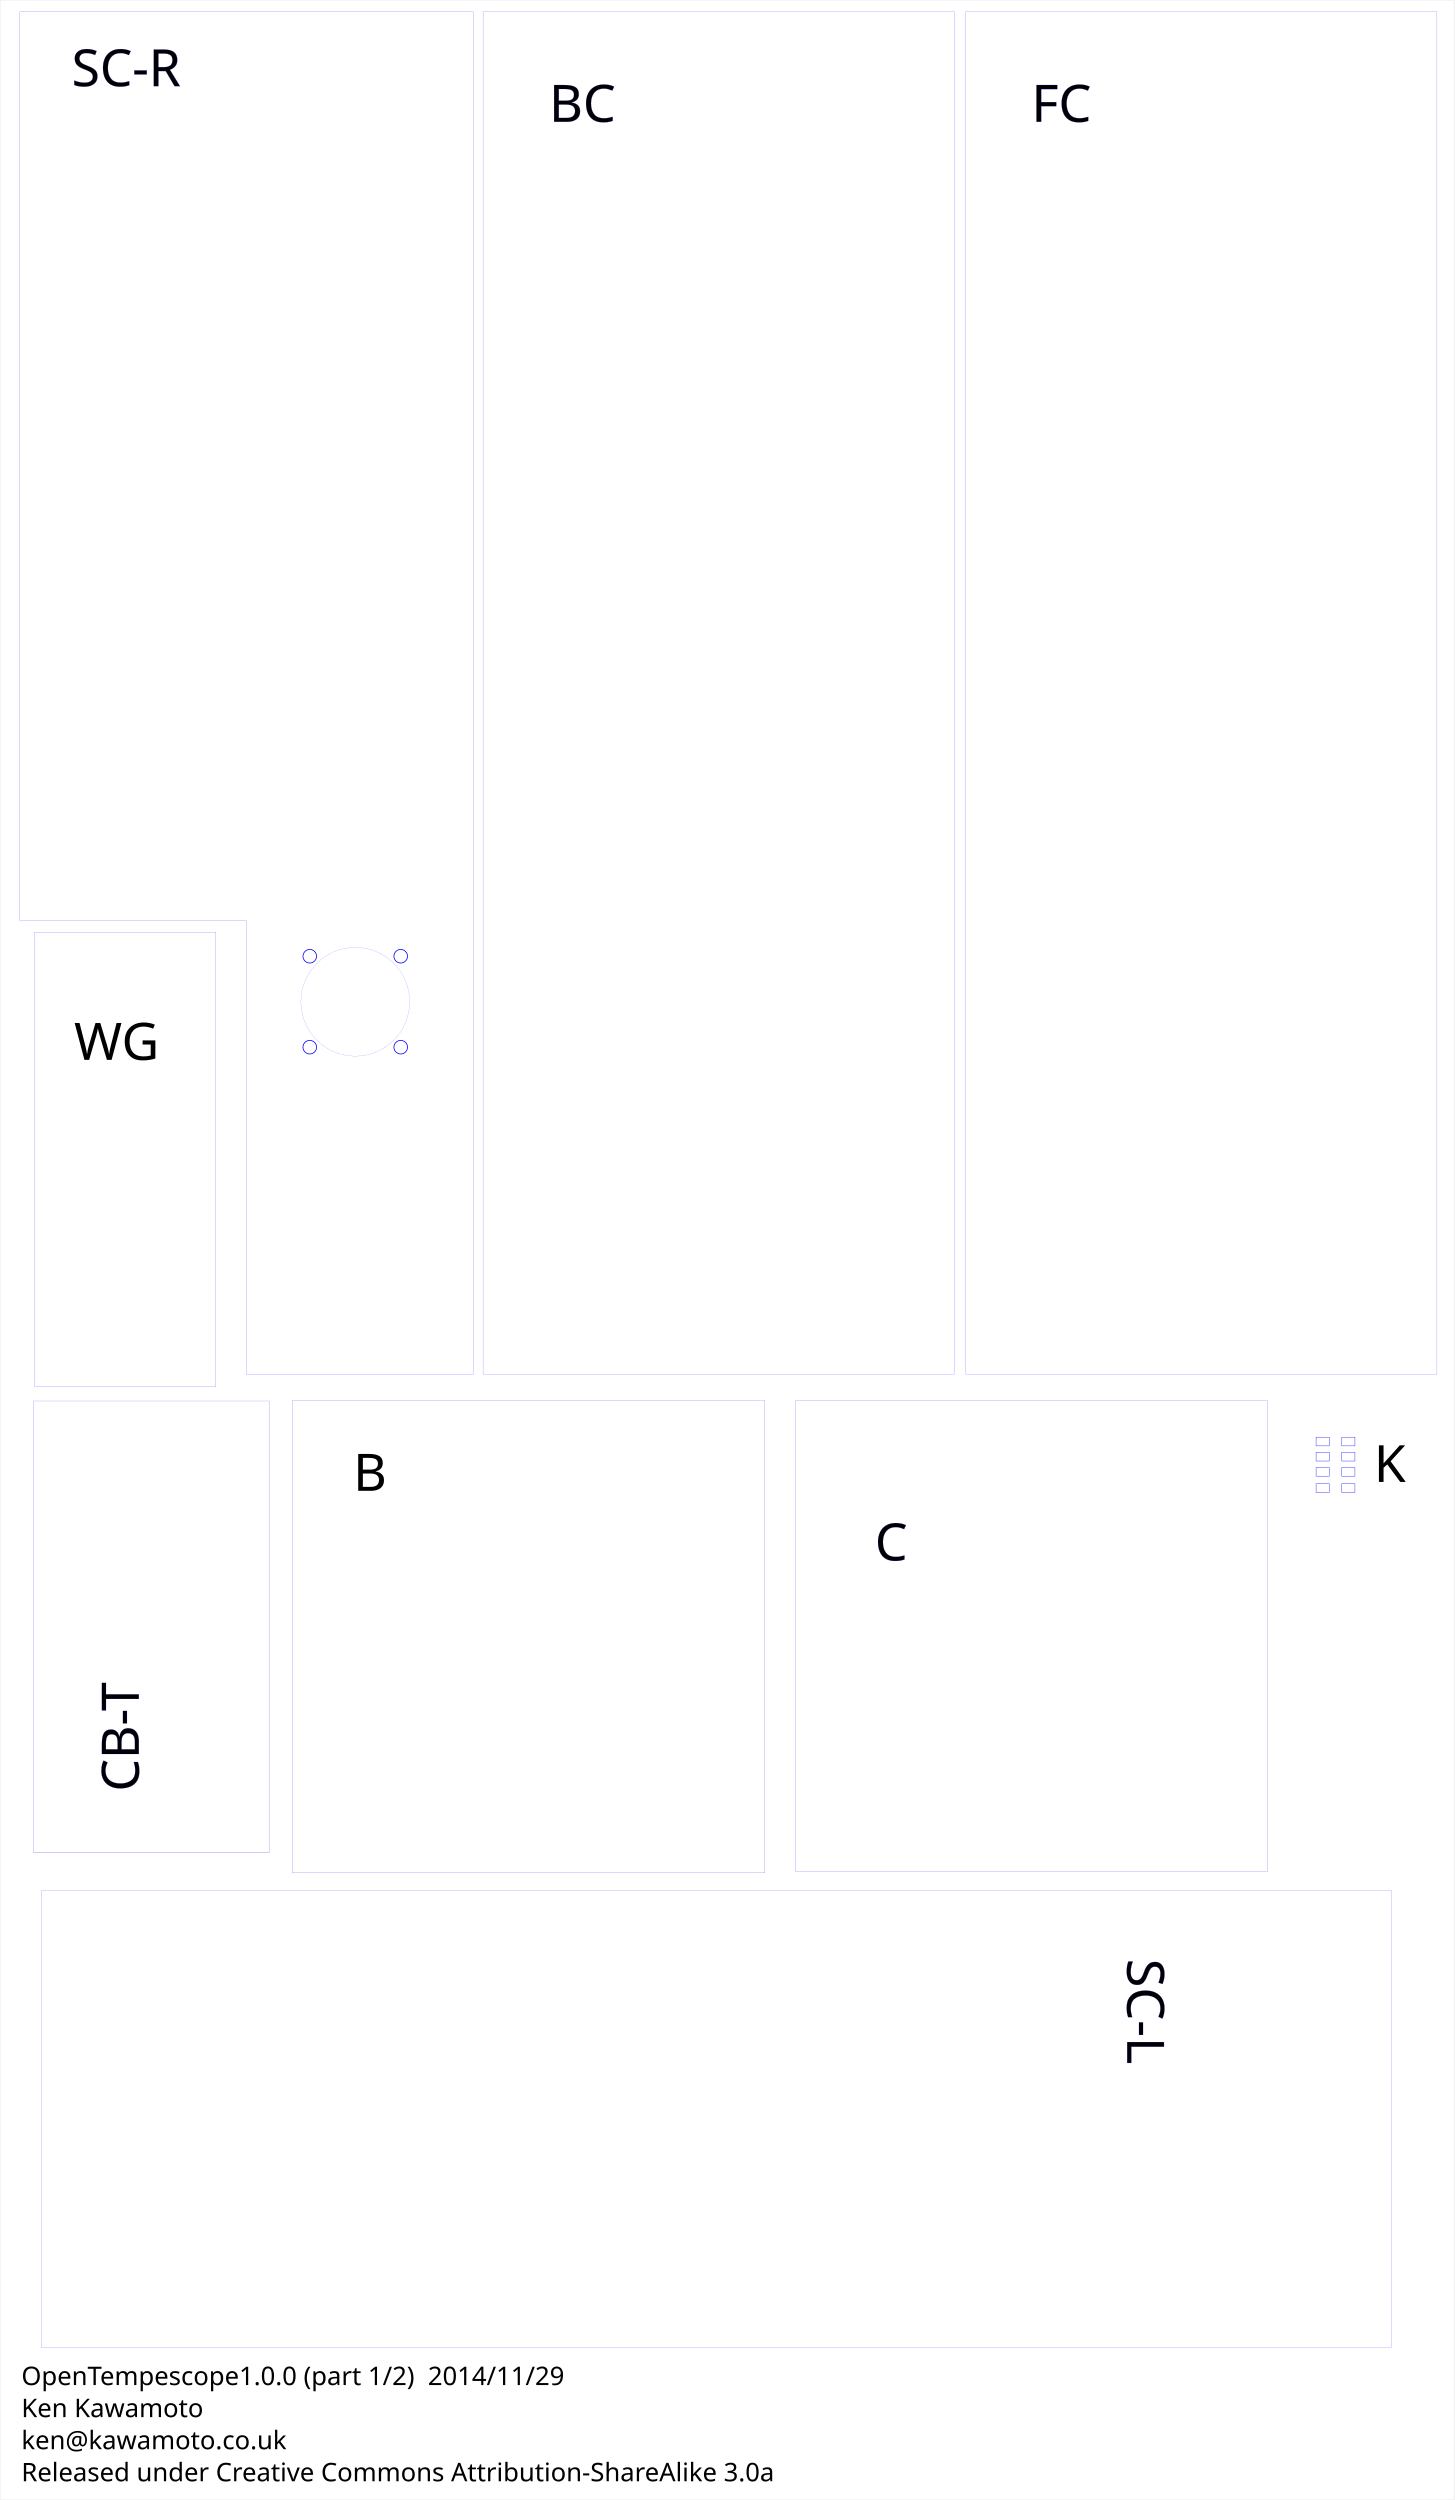
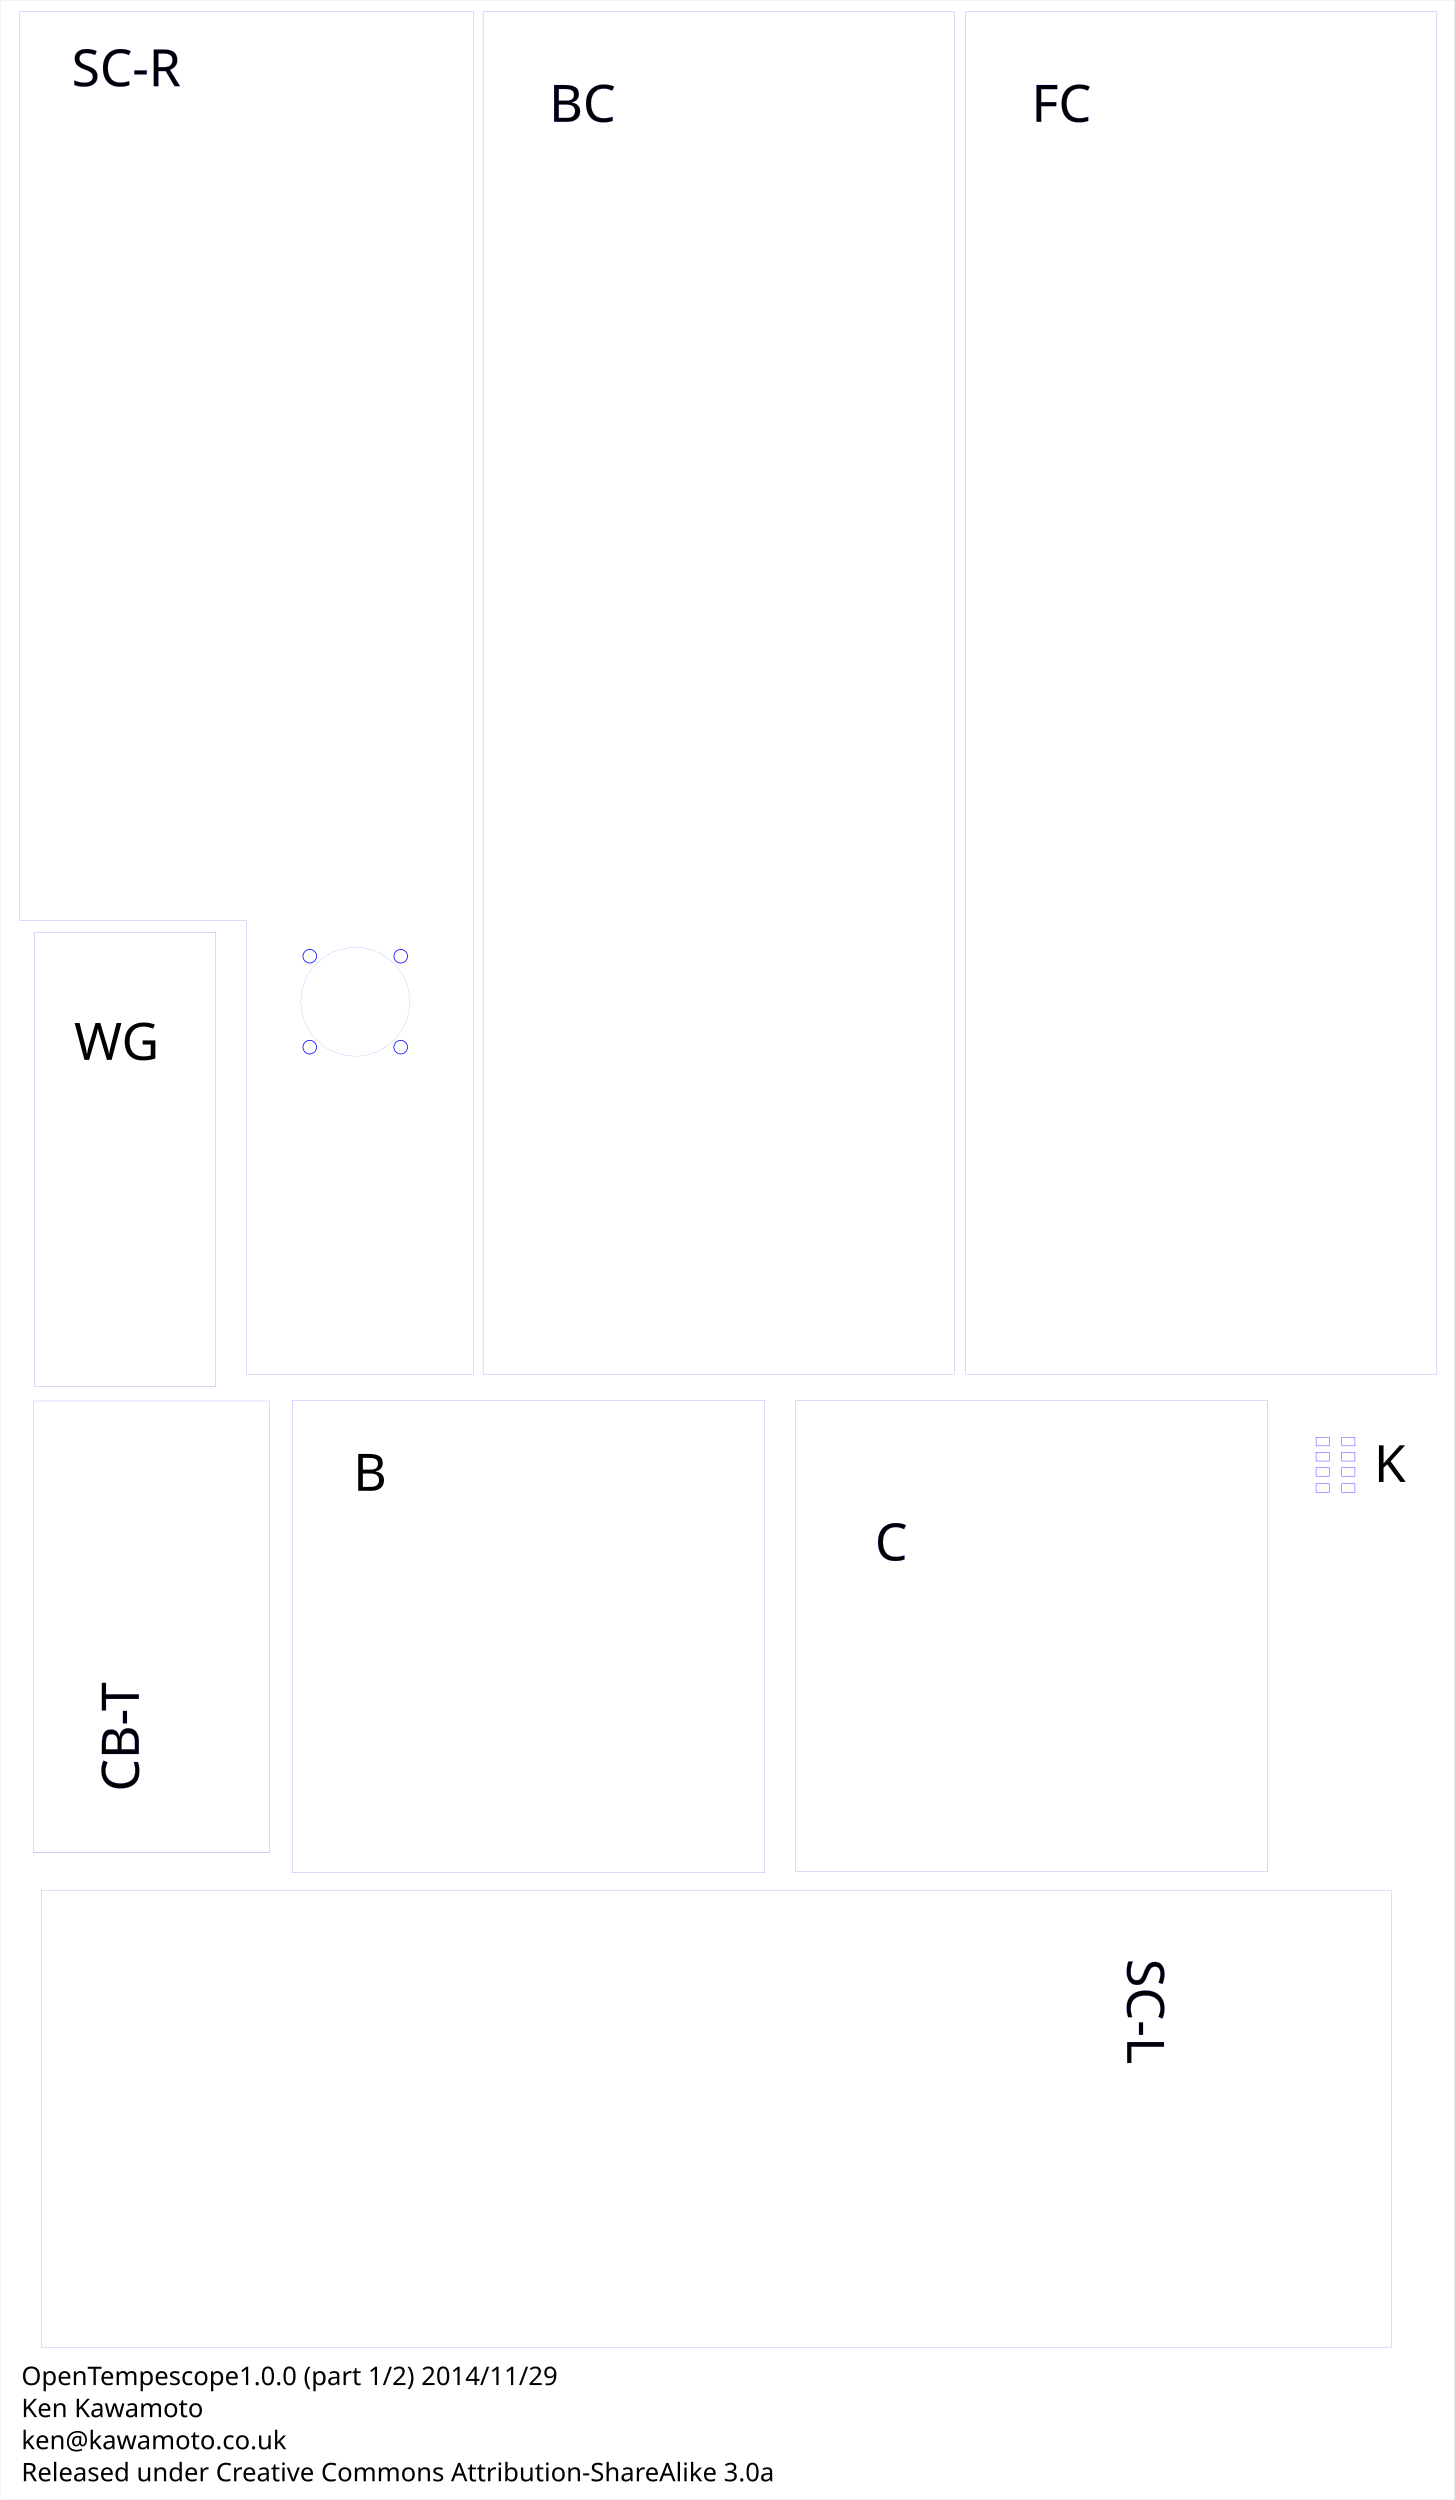
- <svg xmlns="http://www.w3.org/2000/svg" version="1.1" id="svg2" x="0px" y="0px" viewBox="261 -578.8 1133.9 1948.8" enable-background="new 261 -578.8 1133.9 1948.8" xml:space="preserve">
-   <rect id="rect4116" x="261.5" y="-578.3" fill="#FFFFFF" stroke="#000000" stroke-width="3.543307e-02" width="1132.8" height="1947.8" />
+ <svg xmlns="http://www.w3.org/2000/svg" id="svg2" x="0" y="0" enable-background="new 261 -578.8 1133.9 1948.8" version="1.1" viewBox="261 -578.8 1133.9 1948.8" xml:space="preserve">
+   <rect id="rect4116" width="1132.8" height="1947.8" x="261.5" y="-578.3" fill="#FFF" stroke="#000" stroke-width=".035" />
  <g id="g4118" transform="matrix(1.006857,0,0,1.006857,1015.307,387.465)">
    <g id="g3883">
-       <rect id="rect2985" x="-133" y="124.5" fill="#FFFFFF" stroke="#0000FF" stroke-width="0.113" width="365" height="365" />
+       <rect id="rect2985" width="365" height="365" x="-133" y="124.5" fill="#FFF" stroke="#00F" stroke-width=".113" />
    </g>
-     <text transform="matrix(0.9932 0 0 0.9932 -71.8361 248.4287)" font-family="'ArialMT'" font-size="40.274">C</text>
-     <text transform="matrix(0.9932 0 0 0.9932 -71.8361 248.4287)" fill="none" stroke="#0000FF" stroke-width="0.113" font-family="'ArialMT'" font-size="40.274">C</text>
+     <text font-family="'ArialMT'" font-size="40.274" transform="matrix(0.9932 0 0 0.9932 -71.8361 248.4287)">C</text>
+     <text fill="none" stroke="#00F" stroke-width=".113" font-family="'ArialMT'" font-size="40.274" transform="matrix(0.9932 0 0 0.9932 -71.8361 248.4287)">C</text>
  </g>
  <g id="g3959" transform="matrix(1.013641,0,0,1.004677,1033.651,-1455.65)">
-     <rect id="rect3953" x="-19.8" y="881.9" fill="#FFFFFF" stroke="#0000FF" stroke-width="0.112" width="362.6" height="1057" />
-     <text transform="matrix(0.9953 0 0 0.9953 30.9736 967.2946)" font-family="'ArialMT'" font-size="40.187">FC</text>
-     <text transform="matrix(0.9953 0 0 0.9953 30.9736 967.2946)" fill="none" stroke="#0000FF" stroke-width="0.112" font-family="'ArialMT'" font-size="40.187">FC</text>
+     <rect id="rect3953" width="362.6" height="1057" x="-19.8" y="881.9" fill="#FFF" stroke="#00F" stroke-width=".112" />
+     <text font-family="'ArialMT'" font-size="40.187" transform="matrix(0.9953 0 0 0.9953 30.9736 967.2946)">FC</text>
+     <text fill="none" stroke="#00F" stroke-width=".112" font-family="'ArialMT'" font-size="40.187" transform="matrix(0.9953 0 0 0.9953 30.9736 967.2946)">FC</text>
  </g>
  <g id="g3991" transform="matrix(1.013641,0,0,1.004674,528.6093,-1227.314)">
    <g id="g3964" transform="translate(127.2727,-227.2727)">
-       <rect id="rect3966" x="-19.8" y="881.9" fill="#FFFFFF" stroke="#0000FF" stroke-width="0.112" width="362.6" height="1057" />
-       <text transform="matrix(0.9953 0 0 0.9953 30.9739 967.2961)" font-family="'ArialMT'" font-size="40.187">BC</text>
-       <text transform="matrix(0.9953 0 0 0.9953 30.9739 967.2961)" fill="none" stroke="#0000FF" stroke-width="0.112" font-family="'ArialMT'" font-size="40.187">BC</text>
+       <rect id="rect3966" width="362.6" height="1057" x="-19.8" y="881.9" fill="#FFF" stroke="#00F" stroke-width=".112" />
+       <text font-family="'ArialMT'" font-size="40.187" transform="matrix(0.9953 0 0 0.9953 30.9739 967.2961)">BC</text>
+       <text fill="none" stroke="#00F" stroke-width=".112" font-family="'ArialMT'" font-size="40.187" transform="matrix(0.9953 0 0 0.9953 30.9739 967.2961)">BC</text>
    </g>
  </g>
  <g id="g4003" transform="matrix(0,1.013858,-1.004564,0,1208.575,399.3018)">
-     <rect id="rect3997" x="140.7" y="211.6" transform="matrix(2.578893e-06 1 -1 2.578893e-06 1051.923 -276.9715)" fill="#FFFFFF" stroke="#0000FF" stroke-width="0.112" width="1047.5" height="351.7" />
-     <text transform="matrix(0.9955 0 0 0.9955 541.3289 68.5968)" font-family="'ArialMT'" font-size="40.183">SC-L</text>
-     <text transform="matrix(0.9955 0 0 0.9955 541.3289 68.5968)" fill="none" stroke="#0000FF" stroke-width="0.112" font-family="'ArialMT'" font-size="40.183">SC-L</text>
+     <rect id="rect3997" width="1047.5" height="351.7" x="140.7" y="211.6" fill="#FFF" stroke="#00F" stroke-width=".112" transform="matrix(2.578893e-06 1 -1 2.578893e-06 1051.923 -276.9715)" />
+     <text font-family="'ArialMT'" font-size="40.183" transform="matrix(0.9955 0 0 0.9955 541.3289 68.5968)">SC-L</text>
+     <text fill="none" stroke="#00F" stroke-width=".112" font-family="'ArialMT'" font-size="40.183" transform="matrix(0.9955 0 0 0.9955 541.3289 68.5968)">SC-L</text>
  </g>
  <g id="g4111" transform="matrix(0,-1.004053,1.007855,0,-937.4341,692.5398)">
-     <rect id="rect4105" x="-88" y="1130.9" transform="matrix(-2.547107e-06 -1 1 -2.547107e-06 -1302.975 1309.453)" fill="#FFFFFF" stroke="#0000FF" stroke-width="0.113" width="182.5" height="350.6" />
-     <text transform="matrix(0.9922 0 0 0.9922 -124.6863 1296.466)" font-family="'ArialMT'" font-size="40.314">CB-T</text>
-     <text transform="matrix(0.9922 0 0 0.9922 -124.6863 1296.466)" fill="none" stroke="#0000FF" stroke-width="0.113" font-family="'ArialMT'" font-size="40.314">CB-T</text>
+     <rect id="rect4105" width="182.5" height="350.6" x="-88" y="1130.9" fill="#FFF" stroke="#00F" stroke-width=".113" transform="matrix(-2.547107e-06 -1 1 -2.547107e-06 -1302.975 1309.453)" />
+     <text font-family="'ArialMT'" font-size="40.314" transform="matrix(0.9922 0 0 0.9922 -124.6863 1296.466)">CB-T</text>
+     <text fill="none" stroke="#00F" stroke-width=".113" font-family="'ArialMT'" font-size="40.314" transform="matrix(0.9922 0 0 0.9922 -124.6863 1296.466)">CB-T</text>
  </g>
  <g id="g3871" transform="matrix(0,-1,1,0,-154.5959,239.209)">
-     <text transform="matrix(0 1 -1 0 750.8347 471.4778)" font-family="'ArialMT'" font-size="40">SC-R</text>
-     <text transform="matrix(0 1 -1 0 750.8347 471.4778)" fill="none" stroke="#0000FF" stroke-width="0.113" font-family="'ArialMT'" font-size="40">SC-R</text>
+     <text font-family="'ArialMT'" font-size="40" transform="matrix(0 1 -1 0 750.8347 471.4778)">SC-R</text>
+     <text fill="none" stroke="#00F" stroke-width=".113" font-family="'ArialMT'" font-size="40" transform="matrix(0 1 -1 0 750.8347 471.4778)">SC-R</text>
    <g id="g3828" transform="translate(64.30641,-528.7416)">
      <g id="g4389" transform="matrix(0,1,-1,0,238.8558,-542.0128)">
-         <path id="rect4384" fill="none" stroke="#0000FF" stroke-width="0.113" d="M1501.8-505.7     v708.4h176.6v353.7h176.9V-505.7H1501.8z" />
+         <path id="rect4384" fill="none" stroke="#00F" stroke-width=".113" d="M1501.8-505.7 v708.4h176.6v353.7h176.9V-505.7H1501.8z" />
      </g>
-       <path id="path3818" fill="none" stroke="#0000FF" stroke-width="7.431555e-02" d="    M15.2,1221.3c0,23.4-19,42.4-42.4,42.4s-42.4-19-42.4-42.4c0-23.4,19-42.4,42.4-42.4S15.2,1197.9,15.2,1221.3z" />
-       <path id="path3820" fill="none" stroke="#0000FF" stroke-width="0.6" d="    M-57.3,1256.7c0,2.9-2.4,5.3-5.3,5.3c-2.9,0-5.3-2.4-5.3-5.3s2.4-5.3,5.3-5.3S-57.3,1253.8-57.3,1256.7z" />
-       <path id="path3822" fill="none" stroke="#0000FF" stroke-width="0.6" d="    M-57.3,1185.8c0,2.9-2.4,5.3-5.3,5.3c-2.9,0-5.3-2.4-5.3-5.3c0-2.9,2.4-5.3,5.3-5.3S-57.3,1182.9-57.3,1185.8z" />
-       <path id="path3824" fill="none" stroke="#0000FF" stroke-width="0.6" d="    M13.6,1256.7c0,2.9-2.4,5.3-5.3,5.3s-5.3-2.4-5.3-5.3s2.4-5.3,5.3-5.3C11.2,1251.4,13.6,1253.8,13.6,1256.7z" />
-       <path id="path3826" fill="none" stroke="#0000FF" stroke-width="0.6" d="    M13.6,1185.8c0,2.9-2.4,5.3-5.3,5.3s-5.3-2.4-5.3-5.3c0-2.9,2.4-5.3,5.3-5.3C11.2,1180.6,13.6,1182.9,13.6,1185.8z" />
+       <path id="path3818" fill="none" stroke="#00F" stroke-width=".074" d="M15.2,1221.3c0,23.4-19,42.4-42.4,42.4s-42.4-19-42.4-42.4c0-23.4,19-42.4,42.4-42.4S15.2,1197.9,15.2,1221.3z" />
+       <path id="path3820" fill="none" stroke="#00F" stroke-width=".6" d="M-57.3,1256.7c0,2.9-2.4,5.3-5.3,5.3c-2.9,0-5.3-2.4-5.3-5.3s2.4-5.3,5.3-5.3S-57.3,1253.8-57.3,1256.7z" />
+       <path id="path3822" fill="none" stroke="#00F" stroke-width=".6" d="M-57.3,1185.8c0,2.9-2.4,5.3-5.3,5.3c-2.9,0-5.3-2.4-5.3-5.3c0-2.9,2.4-5.3,5.3-5.3S-57.3,1182.9-57.3,1185.8z" />
+       <path id="path3824" fill="none" stroke="#00F" stroke-width=".6" d="M13.6,1256.7c0,2.9-2.4,5.3-5.3,5.3s-5.3-2.4-5.3-5.3s2.4-5.3,5.3-5.3C11.2,1251.4,13.6,1253.8,13.6,1256.7z" />
+       <path id="path3826" fill="none" stroke="#00F" stroke-width=".6" d="M13.6,1185.8c0,2.9-2.4,5.3-5.3,5.3s-5.3-2.4-5.3-5.3c0-2.9,2.4-5.3,5.3-5.3C11.2,1180.6,13.6,1182.9,13.6,1185.8z" />
    </g>
  </g>
  <g id="g3886" transform="translate(-962.0075,-371.0673)">
-     <rect id="rect3853" x="1450.8" y="883.8" fill="#FFFFFF" stroke="#0000FF" stroke-width="0.113" width="368.4" height="368.4" />
-     <text transform="matrix(1 0 0 1 1498.334 954.3843)" font-family="'ArialMT'" font-size="40.27">B</text>
+     <rect id="rect3853" width="368.4" height="368.4" x="1450.8" y="883.8" fill="#FFF" stroke="#00F" stroke-width=".113" />
+     <text font-family="'ArialMT'" font-size="40.27" transform="matrix(1 0 0 1 1498.334 954.3843)">B</text>
  </g>
  <g id="g3891" transform="translate(-1229.604,-1126.978)">
-     <rect id="rect3865" x="1517.4" y="1274.9" fill="#FFFFFF" stroke="#0000FF" stroke-width="0.113" width="141.5" height="354.1" />
-     <text transform="matrix(1 0 0 1 1548.334 1374.384)" font-family="'ArialMT'" font-size="40.27">WG</text>
+     <rect id="rect3865" width="141.5" height="354.1" x="1517.4" y="1274.9" fill="#FFF" stroke="#00F" stroke-width=".113" />
+     <text font-family="'ArialMT'" font-size="40.27" transform="matrix(1 0 0 1 1548.334 1374.384)">WG</text>
  </g>
-   <rect id="rect3912" x="1286.9" y="541.5" fill="none" stroke="#0000FF" stroke-width="0.281" width="10.3" height="6.8" />
-   <rect id="rect3914" x="1286.9" y="553.3" fill="none" stroke="#0000FF" stroke-width="0.281" width="10.3" height="6.8" />
-   <rect id="rect3916" x="1286.9" y="565.1" fill="none" stroke="#0000FF" stroke-width="0.281" width="10.3" height="6.8" />
-   <rect id="rect3918" x="1286.9" y="577.8" fill="none" stroke="#0000FF" stroke-width="0.281" width="10.3" height="6.8" />
-   <rect id="rect3922" x="1306.9" y="541.5" fill="none" stroke="#0000FF" stroke-width="0.281" width="10.3" height="6.8" />
-   <rect id="rect3924" x="1306.9" y="553.3" fill="none" stroke="#0000FF" stroke-width="0.281" width="10.3" height="6.8" />
-   <rect id="rect3926" x="1306.9" y="565.1" fill="none" stroke="#0000FF" stroke-width="0.281" width="10.3" height="6.8" />
-   <rect id="rect3928" x="1306.9" y="577.8" fill="none" stroke="#0000FF" stroke-width="0.281" width="10.3" height="6.8" />
-   <text transform="matrix(1 0 0 1 1332.026 576.4102)" font-family="'ArialMT'" font-size="40">K</text>
-   <g id="flowRoot4008">
- </g>
-   <text transform="matrix(1 0 0 1 277.6667 1280.417)" font-family="'ArialMT'" font-size="20">OpenTempescope1.0.0 (part 1/2)  2014/11/29</text>
-   <text transform="matrix(1 0 0 1 277.6667 1305.417)" font-family="'ArialMT'" font-size="20">Ken Kawamoto</text>
-   <text transform="matrix(1 0 0 1 277.6667 1330.417)" font-family="'ArialMT'" font-size="20">ken@kawamoto.co.uk</text>
-   <text transform="matrix(1 0 0 1 277.6667 1355.417)" font-family="'ArialMT'" font-size="20">Released under Creative Commons Attribution-ShareAlike 3.0a</text>
+   <rect id="rect3912" width="10.3" height="6.8" x="1286.9" y="541.5" fill="none" stroke="#00F" stroke-width=".281" />
+   <rect id="rect3914" width="10.3" height="6.8" x="1286.9" y="553.3" fill="none" stroke="#00F" stroke-width=".281" />
+   <rect id="rect3916" width="10.3" height="6.8" x="1286.9" y="565.1" fill="none" stroke="#00F" stroke-width=".281" />
+   <rect id="rect3918" width="10.3" height="6.8" x="1286.9" y="577.8" fill="none" stroke="#00F" stroke-width=".281" />
+   <rect id="rect3922" width="10.3" height="6.8" x="1306.9" y="541.5" fill="none" stroke="#00F" stroke-width=".281" />
+   <rect id="rect3924" width="10.3" height="6.8" x="1306.9" y="553.3" fill="none" stroke="#00F" stroke-width=".281" />
+   <rect id="rect3926" width="10.3" height="6.8" x="1306.9" y="565.1" fill="none" stroke="#00F" stroke-width=".281" />
+   <rect id="rect3928" width="10.3" height="6.8" x="1306.9" y="577.8" fill="none" stroke="#00F" stroke-width=".281" />
+   <text font-family="'ArialMT'" font-size="40" transform="matrix(1 0 0 1 1332.026 576.4102)">K</text>
+   <text font-family="'ArialMT'" font-size="20" transform="matrix(1 0 0 1 277.6667 1280.417)">OpenTempescope1.0.0 (part 1/2) 2014/11/29</text>
+   <text font-family="'ArialMT'" font-size="20" transform="matrix(1 0 0 1 277.6667 1305.417)">Ken Kawamoto</text>
+   <text font-family="'ArialMT'" font-size="20" transform="matrix(1 0 0 1 277.6667 1330.417)">ken@kawamoto.co.uk</text>
+   <text font-family="'ArialMT'" font-size="20" transform="matrix(1 0 0 1 277.6667 1355.417)">Released under Creative Commons Attribution-ShareAlike 3.0a</text>
</svg>
